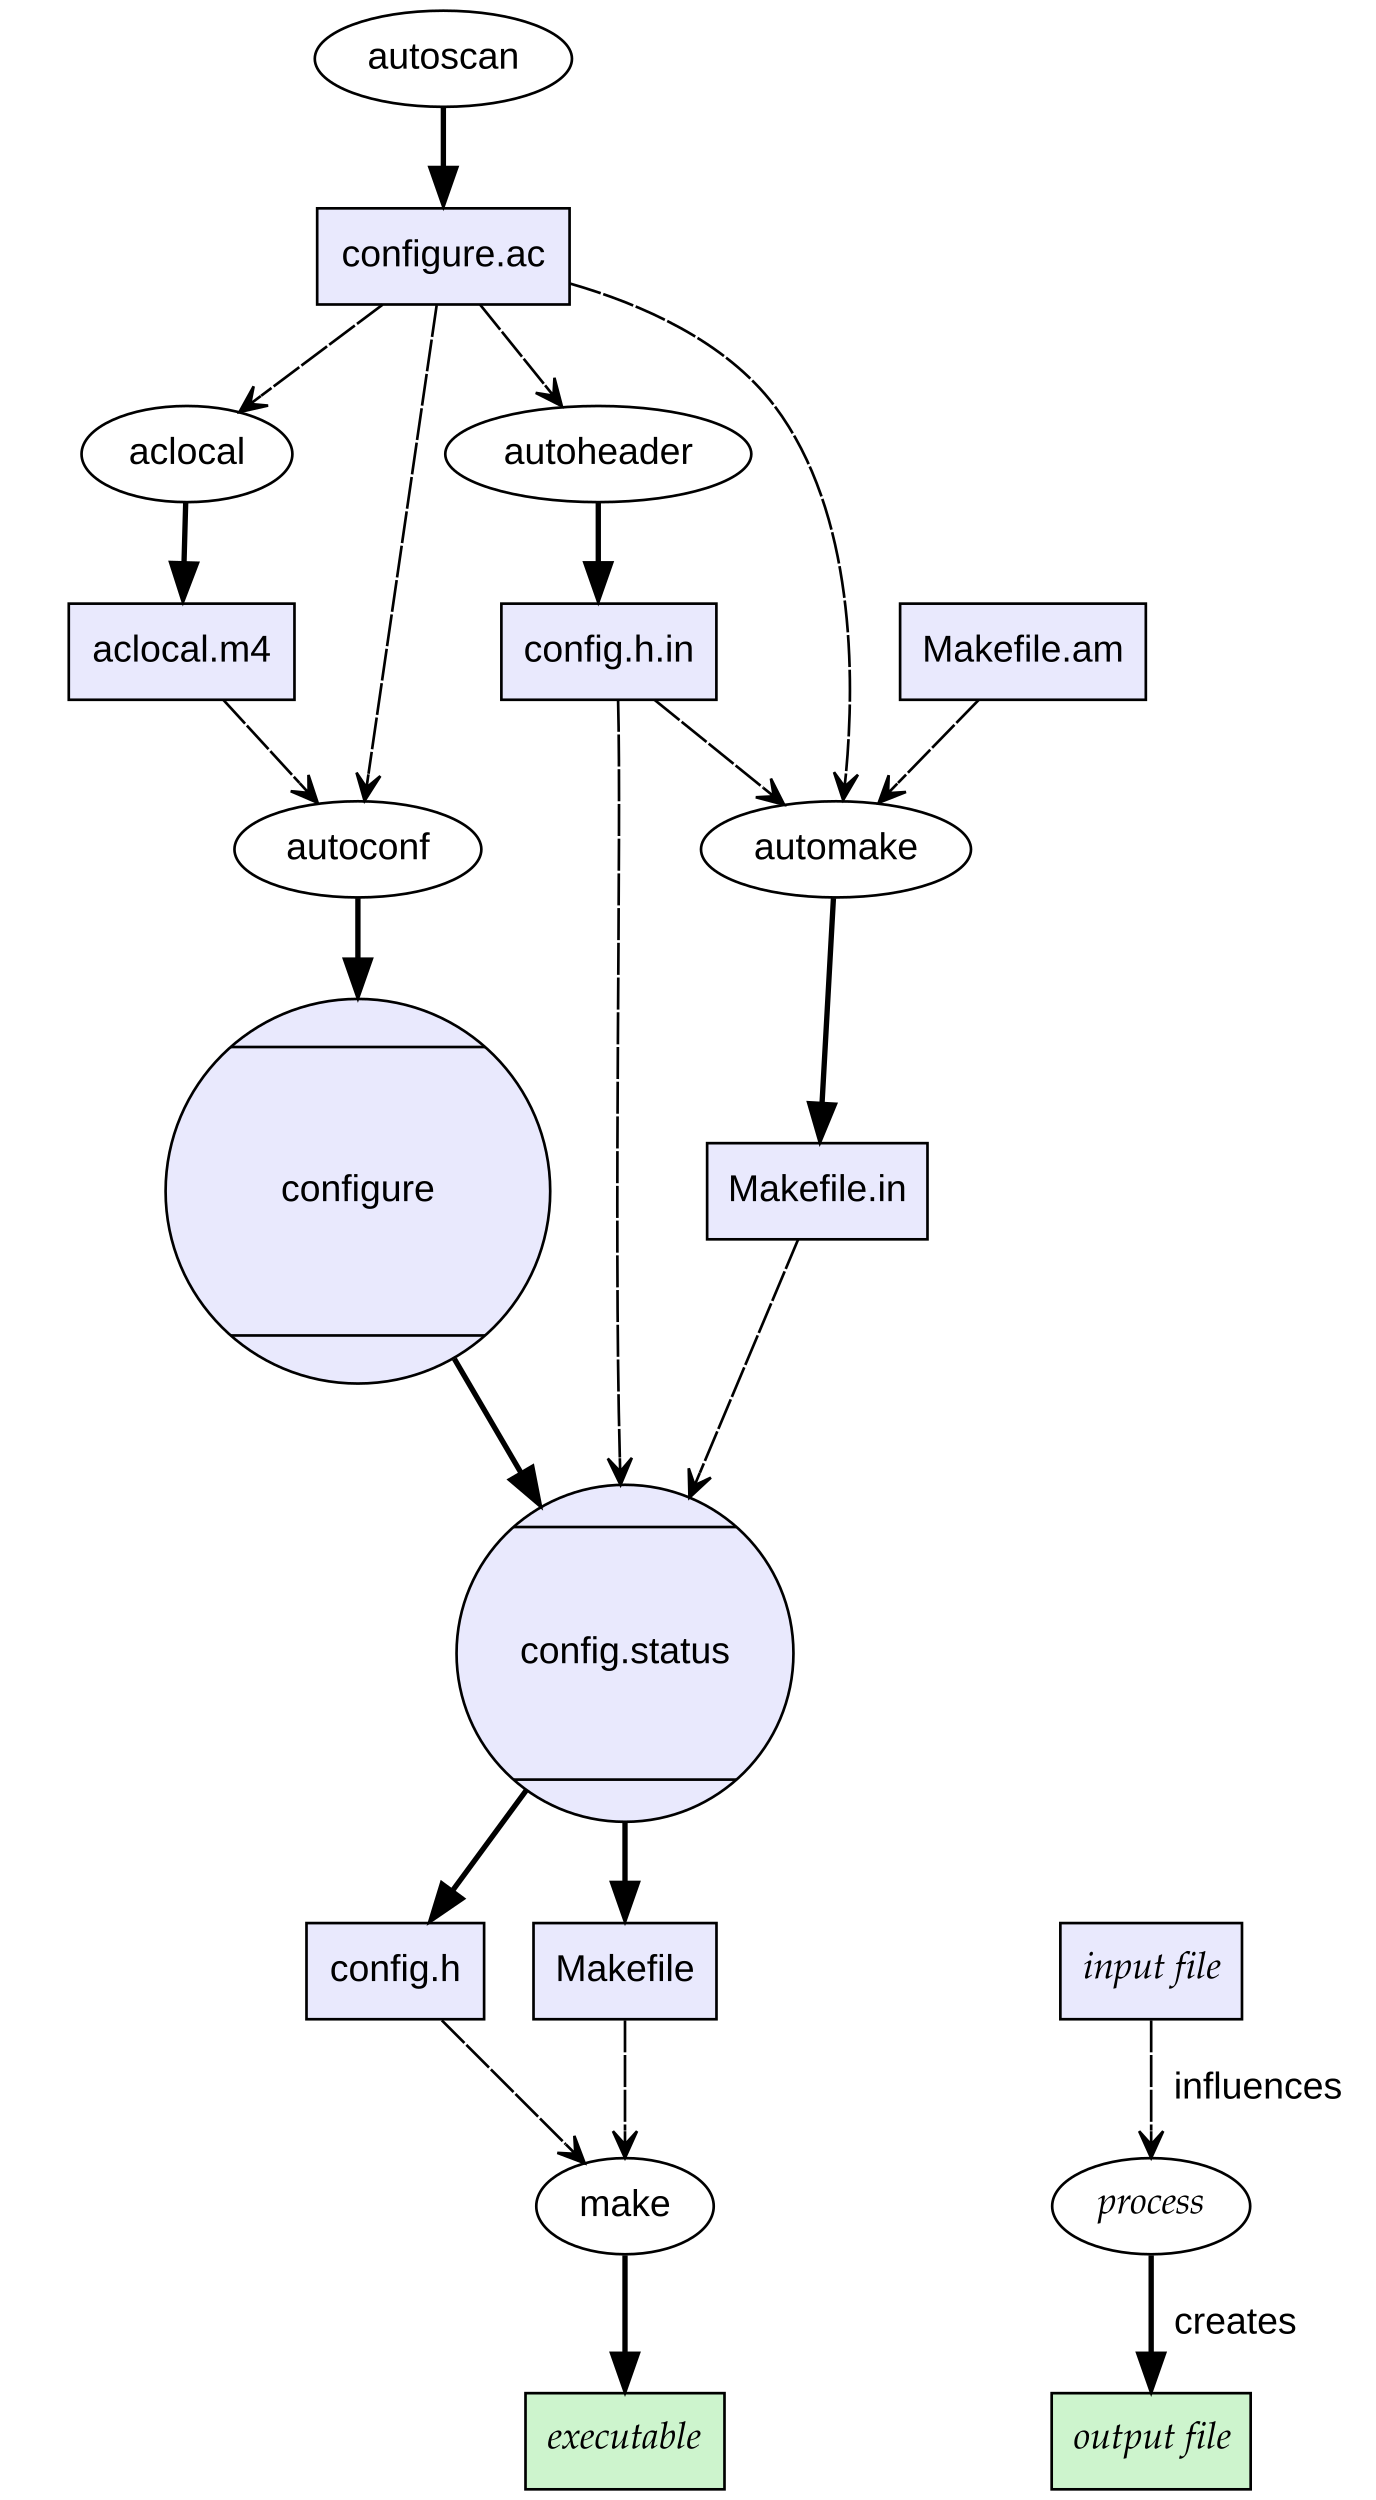
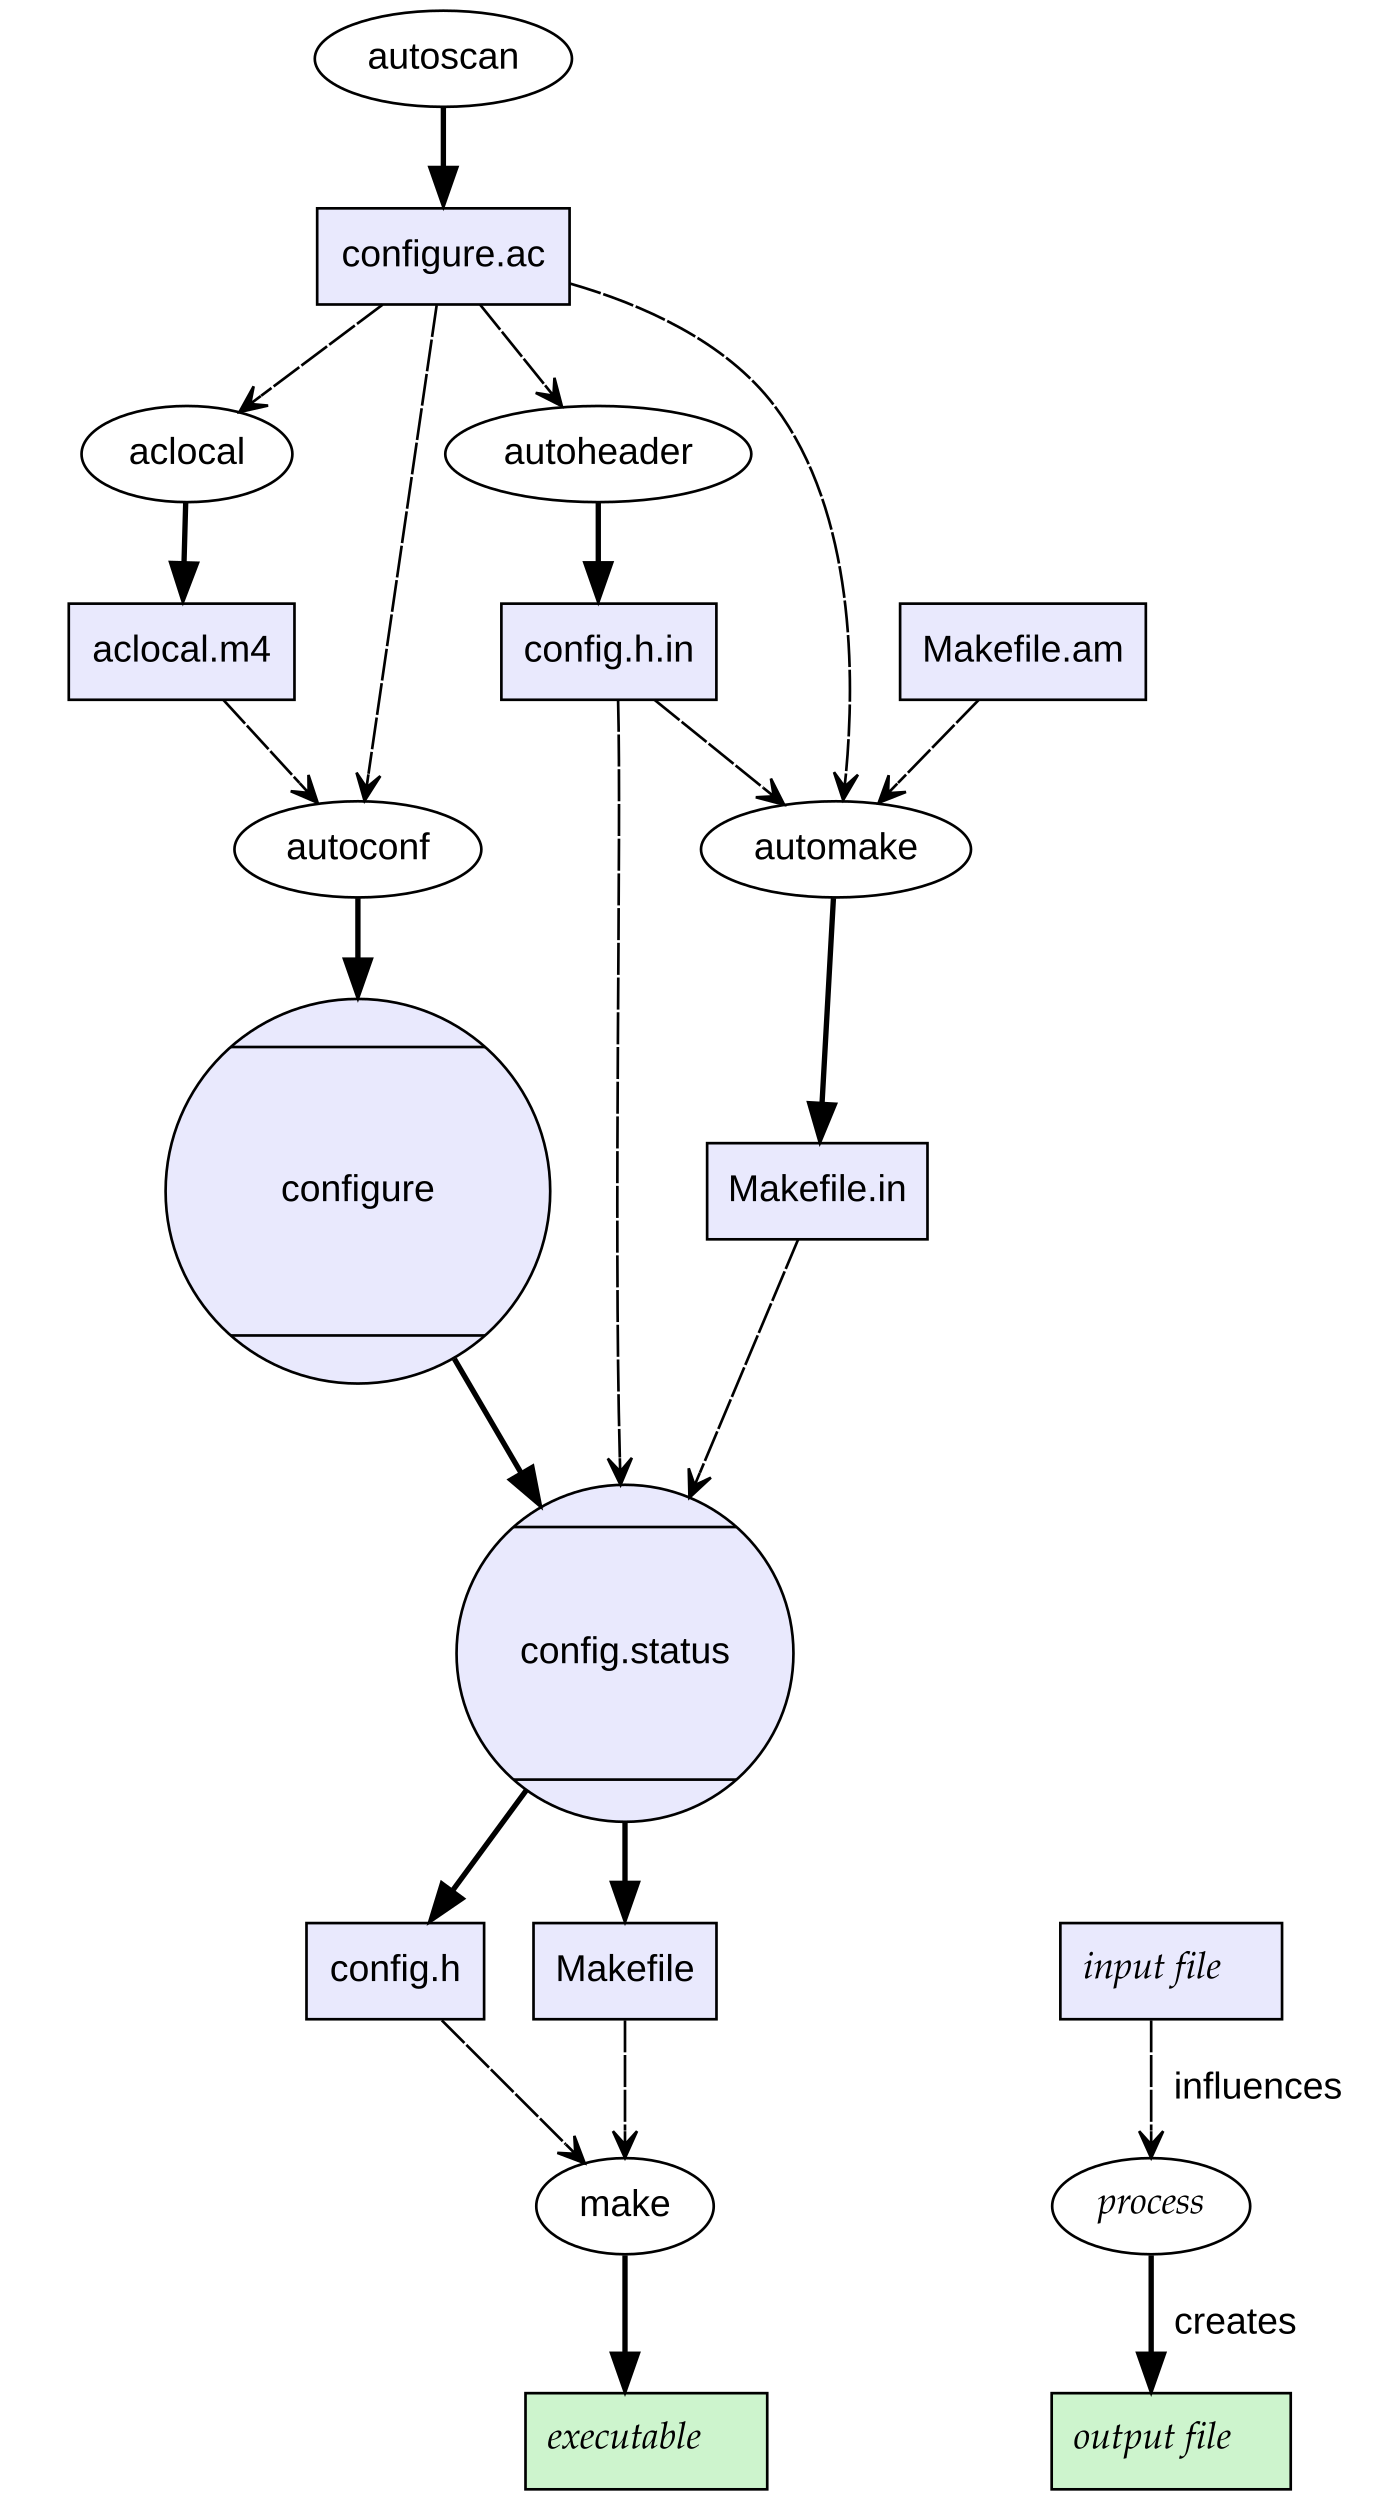
<svg xmlns="http://www.w3.org/2000/svg" width="515pt" height="936pt" viewBox="0.00 0.00 515.00 936.00" id="svg3335" version="1.1">
  <defs id="defs3643" />
  <polygon style="fill:#ffffff;stroke:#ffffff" id="polygon3340" points="512,-932 512,5 -4,5 -4,5 -4,-932 " transform="translate(4,932)" />
  <g class="node" id="node1" transform="translate(4,932)">
    <polygon style="fill:#0000f0;stroke:#000000;opacity:1;fill-opacity:0.086" id="polygon3345" points="114.75,-818 209.25,-818 209.25,-854 209.25,-854 114.75,-854 " />
    <text style="font-size:14px;text-anchor:middle;font-family:Liberation Sans" id="text3347" font-size="14.00" y="-832.3" x="162">configure.ac</text>
  </g>
  <g class="node" id="node5" transform="translate(4,932)">
    <ellipse style="fill:none;stroke:#000000" d="m 105.469,-762 c 0,9.941 -17.671,18 -39.469,18 -21.798,0 -39.469,-8.059 -39.469,-18 0,-9.941 17.671,-18 39.469,-18 21.798,0 39.469,8.059 39.469,18 z" id="ellipse3352" ry="18" rx="39.469" cy="-762" cx="66" />
    <text style="font-size:14px;text-anchor:middle;font-family:Liberation Sans" id="text3354" font-size="14.00" y="-758.3" x="66">aclocal</text>
  </g>
  <g class="edge" id="edge3" transform="translate(4,932)">
    <path style="fill:none;stroke:#000000;stroke-width:1;stroke-miterlimit:4;stroke-dasharray:12,1;stroke-dashoffset:0" id="path3359" d="m 139.249,-817.937 c -13.626,10.22 -31.049,23.287 -45.483,34.112" />
    <polygon style="fill:#000000;stroke:#000000" id="polygon3361" points="89.664,-780.748 93.664,-783.748 93.664,-783.748 93.664,-783.748 89.664,-780.748 90.964,-787.348 85.664,-777.748 85.664,-777.748 85.664,-777.748 96.364,-780.148 " />
  </g>
  <g class="node" id="node6" transform="translate(4,932)">
    <ellipse style="fill:none;stroke:#000000" d="m 176.219,-614 c 0,9.941 -20.693,18 -46.219,18 -25.526,0 -46.219,-8.059 -46.219,-18 0,-9.941 20.693,-18 46.219,-18 25.526,0 46.219,8.059 46.219,18 z" id="ellipse3366" ry="18" rx="46.219" cy="-614" cx="130" />
    <text style="font-size:14px;text-anchor:middle;font-family:Liberation Sans" id="text3368" font-size="14.00" y="-610.3" x="130">autoconf</text>
  </g>
  <g class="edge" id="edge4" transform="translate(4,932)">
    <path style="fill:none;stroke:#000000;stroke-width:1;stroke-miterlimit:4;stroke-dasharray:12,1;stroke-dashoffset:0" id="path3373" d="m 159.489,-817.737 c -5.538,38.073 -18.837,129.506 -25.518,175.436" />
    <polygon style="fill:#000000;stroke:#000000" id="polygon3375" points="133.219,-637.131 133.939,-642.079 133.939,-642.079 133.939,-642.079 133.219,-637.131 129.486,-642.726 132.499,-632.183 132.499,-632.183 132.499,-632.183 138.392,-641.431 " />
  </g>
  <g class="node" id="node7" transform="translate(4,932)">
    <ellipse style="fill:none;stroke:#000000" d="m 277.293,-762 c 0,9.941 -25.651,18 -57.293,18 -31.642,0 -57.293,-8.059 -57.293,-18 0,-9.941 25.651,-18 57.293,-18 31.642,0 57.293,8.059 57.293,18 z" id="ellipse3380" ry="18" rx="57.293" cy="-762" cx="220" />
    <text style="font-size:14px;text-anchor:middle;font-family:Liberation Sans" id="text3382" font-size="14.00" y="-758.3" x="220">autoheader</text>
  </g>
  <g class="edge" id="edge5" transform="translate(4,932)">
    <path style="fill:none;stroke:#000000;stroke-width:1;stroke-miterlimit:4;stroke-dasharray:12,1;stroke-dashoffset:0" id="path3387" d="m 175.745,-817.937 c 7.223,8.967 16.212,20.125 24.197,30.038" />
    <polygon style="fill:#000000;stroke:#000000" id="polygon3389" points="203.217,-783.834 200.08,-787.728 200.08,-787.728 200.08,-787.728 203.217,-783.834 196.576,-784.905 206.353,-779.941 206.353,-779.941 206.353,-779.941 203.585,-790.551 " />
  </g>
  <g class="node" id="node8" transform="translate(4,932)">
    <ellipse style="fill:none;stroke:#000000" d="m 359.543,-614 c 0,9.941 -22.629,18 -50.543,18 -27.914,0 -50.543,-8.059 -50.543,-18 0,-9.941 22.629,-18 50.543,-18 27.914,0 50.543,8.059 50.543,18 z" id="ellipse3394" ry="18" rx="50.543" cy="-614" cx="309" />
    <text style="font-size:14px;text-anchor:middle;font-family:Liberation Sans" id="text3396" font-size="14.00" y="-610.3" x="309">automake</text>
  </g>
  <g class="edge" id="edge6" transform="translate(4,932)">
    <path style="fill:none;stroke:#000000;stroke-width:1;stroke-miterlimit:4;stroke-dasharray:12,1;stroke-dashoffset:0" id="path3401" d="m 209.463,-825.823 c 26.664,7.68 58.18,21.469 76.537,45.823 30.292,40.188 30.031,101.971 26.756,137.428" />
    <polygon style="fill:#000000;stroke:#000000" id="polygon3403" points="312.206,-637.438 312.739,-642.41 312.739,-642.41 312.739,-642.41 312.206,-637.438 308.265,-642.889 311.674,-632.467 311.674,-632.467 311.674,-632.467 317.213,-641.93 " />
  </g>
  <g class="node" id="node2" transform="translate(4,932)">
    <ellipse style="fill:none;stroke:#000000" d="m 210.144,-910 c 0,9.941 -21.555,18 -48.144,18 -26.589,0 -48.144,-8.059 -48.144,-18 0,-9.941 21.555,-18 48.144,-18 26.589,0 48.144,8.059 48.144,18 z" id="ellipse3408" ry="18" rx="48.144" cy="-910" cx="162" />
    <text style="font-size:14px;text-anchor:middle;font-family:Liberation Sans" id="text3410" font-size="14.00" y="-906.3" x="162">autoscan</text>
  </g>
  <g class="edge" id="edge1" transform="translate(4,932)">
    <path style="fill:none;stroke:#000000;stroke-width:2" id="path3415" d="m 162,-891.937 c 0,6.716 0,14.661 0,22.392" />
    <polygon style="fill:#000000;stroke:#000000" id="polygon3417" points="156.75,-869.441 167.25,-869.441 167.25,-869.441 162,-854.441 " />
  </g>
  <g class="node" id="node3" transform="translate(4,932)">
    <polygon style="fill:#0000f0;stroke:#000000;fill-opacity:0.086" id="polygon3422" points="333,-670 425,-670 425,-706 425,-706 333,-706 " />
    <text style="font-size:14px;text-anchor:middle;font-family:Liberation Sans" id="text3424" font-size="14.00" y="-684.3" x="379">Makefile.am</text>
  </g>
  <g class="edge" id="edge10" transform="translate(4,932)">
    <path style="fill:none;stroke:#000000;stroke-width:1;stroke-miterlimit:4;stroke-dasharray:12,1;stroke-dashoffset:0" id="path3429" d="m 362.411,-669.937 c -9.021,9.279 -20.323,20.903 -30.204,31.067" />
    <polygon style="fill:#000000;stroke:#000000" id="polygon3431" points="328.474,-635.03 331.959,-638.615 331.959,-638.615 331.959,-638.615 328.474,-635.03 328.732,-641.752 324.988,-631.445 324.988,-631.445 324.988,-631.445 335.185,-635.478 " />
  </g>
  <g class="node" id="node9" transform="translate(4,932)">
    <polygon style="fill:#0000f0;stroke:#000000;fill-opacity:0.086" id="polygon3436" points="21.75,-670 106.25,-670 106.25,-706 106.25,-706 21.75,-706 " />
    <text style="font-size:14px;text-anchor:middle;font-family:Liberation Sans" id="text3438" font-size="14.00" y="-684.3" x="64">aclocal.m4</text>
  </g>
  <g class="edge" id="edge7" transform="translate(4,932)">
    <path style="fill:none;stroke:#000000;stroke-width:2" id="path3443" d="m 65.526,-743.937 c -0.186,6.716 -0.407,14.661 -0.622,22.392" />
    <polygon style="fill:#000000;stroke:#000000" id="polygon3445" points="59.653,-721.581 70.149,-721.289 70.149,-721.289 64.484,-706.441 " />
  </g>
  <g class="node" id="node12" transform="translate(4,932)">
    <ellipse style="fill:#0000f0;stroke:#000000;fill-opacity:0.086" d="m 202,-486 c 0,39.764 -32.236,72 -72,72 -39.765,0 -72,-32.236 -72,-72 0,-39.764 32.235,-72 72,-72 39.764,0 72,32.236 72,72 z" id="ellipse3450" ry="72" rx="72" cy="-486" cx="130" />
    <polyline style="fill:none;stroke:#000000" id="polyline3452" points="177.621,-540 82.379,-540 " />
    <polyline style="fill:none;stroke:#000000" id="polyline3454" points="177.621,-432 82.379,-432 " />
    <text style="font-size:14px;text-anchor:middle;font-family:Liberation Sans" id="text3456" font-size="14.00" y="-482.3" x="130">configure</text>
  </g>
  <g class="edge" id="edge13" transform="translate(4,932)">
    <path style="fill:none;stroke:#000000;stroke-width:2" id="path3461" d="m 130,-595.744 c 0,6.397 0,14.16 0,22.563" />
    <polygon style="fill:#000000;stroke:#000000" id="polygon3463" points="124.75,-573.051 135.25,-573.051 135.25,-573.051 130,-558.051 " />
  </g>
  <g class="node" id="node10" transform="translate(7.966102,932)">
    <polygon style="fill:#0000f0;stroke:#000000;fill-opacity:0.086" id="polygon3468" points="260.25,-670 260.25,-706 260.25,-706 179.75,-706 179.75,-670 " />
    <text style="font-size:14px;text-anchor:middle;font-family:Liberation Sans" id="text3470" font-size="14.00" y="-684.3" x="220">config.h.in</text>
  </g>
  <g class="edge" id="edge8" transform="translate(4,932)">
    <path style="fill:none;stroke:#000000;stroke-width:2" id="path3475" d="m 220,-743.937 c 0,6.716 0,14.661 0,22.392" />
    <polygon style="fill:#000000;stroke:#000000" id="polygon3477" points="214.75,-721.441 225.25,-721.441 225.25,-721.441 220,-706.441 " />
  </g>
  <g class="node" id="node11" transform="translate(4,932)">
    <polygon style="fill:#0000f0;stroke:#000000;fill-opacity:0.086" id="polygon3482" points="260.75,-468 343.25,-468 343.25,-504 343.25,-504 260.75,-504 " />
    <text style="font-size:14px;text-anchor:middle;font-family:Liberation Sans" id="text3484" font-size="14.00" y="-482.3" x="302">Makefile.in</text>
  </g>
  <g class="edge" id="edge11" transform="translate(4,932)">
    <path style="fill:none;stroke:#000000;stroke-width:2" id="path3489" d="m 308.041,-595.744 c -1.089,19.604 -2.89,52.031 -4.243,76.384" />
    <polygon style="fill:#000000;stroke:#000000" id="polygon3491" points="298.537,-519.315 309.021,-518.733 309.021,-518.733 302.947,-504.047 " />
  </g>
  <g class="edge" id="edge12" transform="translate(4,932)">
    <path style="fill:none;stroke:#000000;stroke-width:1;stroke-miterlimit:4;stroke-dasharray:12,1;stroke-dashoffset:0" id="path3496" d="m 79.641,-669.937 c 8.505,9.279 19.162,20.903 28.479,31.067" />
    <polygon style="fill:#000000;stroke:#000000" id="polygon3498" points="111.547,-635.131 108.168,-638.816 108.168,-638.816 108.168,-638.816 111.547,-635.131 104.851,-635.776 114.925,-631.445 114.925,-631.445 114.925,-631.445 111.485,-641.857 " />
  </g>
  <g class="edge" id="edge9" transform="translate(4,932)">
    <path style="fill:none;stroke:#000000;stroke-width:1;stroke-miterlimit:4;stroke-dasharray:12,1;stroke-dashoffset:0" id="path3503" d="m 241.092,-669.937 c 12.174,9.849 27.617,22.342 40.698,32.925" />
    <polygon style="fill:#000000;stroke:#000000" id="polygon3505" points="285.693,-633.855 281.806,-637 281.806,-637 281.806,-637 285.693,-633.855 278.975,-633.501 289.58,-630.71 289.58,-630.71 289.58,-630.71 284.636,-640.498 " />
  </g>
  <g class="node" id="node15" transform="translate(4,932)">
    <ellipse style="fill:#0000f0;stroke:#000000;fill-opacity:0.086" d="m 293.067,-313 c 0,34.843 -28.236,63.089 -63.067,63.089 -34.831,0 -63.067,-28.246 -63.067,-63.089 0,-34.843 28.236,-63.089 63.067,-63.089 34.831,0 63.067,28.246 63.067,63.089 z" id="ellipse3510" ry="63.089" rx="63.067" cy="-313" cx="230" />
    <polyline style="fill:none;stroke:#000000" id="polyline3512" points="271.668,-360.283 188.332,-360.283 " />
    <polyline style="fill:none;stroke:#000000" id="polyline3514" points="271.668,-265.717 188.332,-265.717 " />
    <text style="font-size:14px;text-anchor:middle;font-family:Liberation Sans" id="text3516" font-size="14.00" y="-309.3" x="230">config.status</text>
  </g>
  <g class="edge" id="edge14" transform="translate(4,932)">
    <path style="fill:none;stroke:#000000;stroke-width:1;stroke-miterlimit:4;stroke-dasharray:12,1;stroke-dashoffset:0" id="path3521" d="m 227.41,-670.006 c 1.335,49.807 -1.726,195.004 0.651,283.695" />
    <polygon style="fill:#000000;stroke:#000000" id="polygon3523" points="228.202,-381.047 228.068,-386.045 228.068,-386.045 228.068,-386.045 228.202,-381.047 223.57,-385.925 228.336,-376.049 228.336,-376.049 228.336,-376.049 232.567,-386.166 " />
  </g>
  <g class="edge" id="edge15" transform="translate(4,932)">
    <path style="fill:none;stroke:#000000;stroke-width:1;stroke-miterlimit:4;stroke-dasharray:12,1;stroke-dashoffset:0" id="path3528" d="m 294.833,-467.979 c -8.579,20.376 -23.463,55.724 -36.807,87.417" />
    <polygon style="fill:#000000;stroke:#000000" id="polygon3530" points="256.067,-375.909 258.007,-380.517 258.007,-380.517 258.007,-380.517 256.067,-375.909 253.86,-382.264 254.127,-371.301 254.127,-371.301 254.127,-371.301 262.155,-378.771 " />
  </g>
  <g class="edge" id="edge16" transform="translate(4,932)">
    <path style="fill:none;stroke:#000000;stroke-width:2" id="path3535" d="m 166.102,-423.265 c 8.055,13.774 16.633,28.443 24.803,42.413" />
    <polygon style="fill:#000000;stroke:#000000" id="polygon3537" points="186.478,-378.022 195.542,-383.323 195.542,-383.323 198.582,-367.724 " />
  </g>
  <g class="node" id="node13" transform="translate(4,932)">
    <polygon style="fill:#0000f0;stroke:#000000;fill-opacity:0.086" id="polygon3542" points="110.75,-176 177.25,-176 177.25,-212 177.25,-212 110.75,-212 " />
    <text style="font-size:14px;text-anchor:middle;font-family:Liberation Sans" id="text3544" font-size="14.00" y="-190.3" x="144">config.h</text>
  </g>
  <g class="node" id="node18" transform="translate(4,932)">
    <ellipse style="fill:none;stroke:#000000" d="m 263.221,-106 c 0,9.941 -14.873,18 -33.221,18 -18.347,0 -33.221,-8.059 -33.221,-18 0,-9.941 14.873,-18 33.221,-18 18.347,0 33.221,8.059 33.221,18 z" id="ellipse3549" ry="18" rx="33.221" cy="-106" cx="230" />
    <text style="font-size:14px;text-anchor:middle;font-family:Liberation Sans" id="text3551" font-size="14.00" y="-102.3" x="230">make</text>
  </g>
  <g class="edge" id="edge21" transform="translate(4,932)">
    <path style="fill:none;stroke:#000000;stroke-width:1;stroke-miterlimit:4;stroke-dasharray:12,1;stroke-dashoffset:0" id="path3556" d="m 161.403,-175.597 c 13.375,13.375 31.944,31.944 46.39,46.39" />
    <polygon style="fill:#000000;stroke:#000000" id="polygon3558" points="211.386,-125.614 207.85,-129.15 207.85,-129.15 207.85,-129.15 211.386,-125.614 204.668,-125.968 214.922,-122.078 214.922,-122.078 214.922,-122.078 211.032,-132.332 " />
  </g>
  <g class="node" id="node14" transform="translate(4,932)">
    <polygon style="fill:#0000f0;stroke:#000000;fill-opacity:0.086" id="polygon3563" points="195.75,-176 264.25,-176 264.25,-212 264.25,-212 195.75,-212 " />
    <text style="font-size:14px;text-anchor:middle;font-family:Liberation Sans" id="text3565" font-size="14.00" y="-190.3" x="230">Makefile</text>
  </g>
  <g class="edge" id="edge22" transform="translate(4,932)">
    <path style="fill:none;stroke:#000000;stroke-width:1;stroke-miterlimit:4;stroke-dasharray:12,1;stroke-dashoffset:0" id="path3570" d="m 230,-175.597 c 0,11.851 0,27.78 0,41.305" />
    <polygon style="fill:#000000;stroke:#000000" id="polygon3572" points="230,-129.084 230,-134.084 230,-134.084 230,-134.084 230,-129.084 225.5,-134.084 230,-124.084 230,-124.084 230,-124.084 234.5,-134.084 " />
  </g>
  <g class="edge" id="edge18" transform="translate(4,932)">
    <path style="fill:none;stroke:#000000;stroke-width:2" id="path3577" d="m 193.029,-261.702 c -9.358,12.731 -19.105,25.992 -27.42,37.304" />
    <polygon style="fill:#000000;stroke:#000000" id="polygon3579" points="161.268,-227.357 169.729,-221.138 169.729,-221.138 156.615,-212.162 " />
  </g>
  <g class="edge" id="edge19" transform="translate(4,932)">
    <path style="fill:none;stroke:#000000;stroke-width:2" id="path3584" d="m 230,-249.732 c 0,7.628 0,15.171 0,22.106" />
    <polygon style="fill:#000000;stroke:#000000" id="polygon3586" points="224.75,-227.368 235.25,-227.368 235.25,-227.368 230,-212.368 " />
  </g>
  <g class="node" id="node20" transform="translate(4,932)">
-     <polygon style="fill:#0000f0;stroke:#000000;fill-opacity:0.086" id="polygon3591" points="393,-176 461,-176 461,-212 461,-212 393,-212 " />
+     <polygon style="fill:#0000f0;stroke:#000000;fill-opacity:0.086" id="polygon3591" points="393,-176 476,-176 476,-212 461,-212 393,-212 " />
    <text style="font-size:14px;font-style:italic;text-anchor:start;font-family:URW Palladio L" id="text3593" font-size="14.00" font-style="italic" y="-191.3" x="401.5">input file</text>
  </g>
  <g class="node" id="node19" transform="translate(4,932)">
-     <polygon style="fill:#00c800;stroke:#000000;fill-opacity:0.196" id="polygon3598" points="192.75,0 267.25,0 267.25,-36 267.25,-36 192.75,-36 " />
+     <polygon style="fill:#00c800;stroke:#000000;fill-opacity:0.196" id="polygon3598" points="192.75,0 283.25,0 283.25,-36 267.25,-36 192.75,-36 " />
    <text style="font-size:14px;font-style:italic;text-anchor:start;font-family:URW Palladio L" id="text3600" font-size="14.00" font-style="italic" y="-15.3" x="201">executable</text>
  </g>
  <g class="edge" id="edge24" transform="translate(4,932)">
    <path style="fill:none;stroke:#000000;stroke-width:2" id="path3605" d="m 230,-87.597 c 0,10.443 0,24.052 0,36.393" />
    <polygon style="fill:#000000;stroke:#000000" id="polygon3607" points="224.75,-51.084 235.25,-51.084 235.25,-51.084 230,-36.084 " />
  </g>
  <g class="node" id="node21" transform="translate(4,932)">
    <ellipse style="fill:none;stroke:#000000" d="m 464.07,-106 c 0,9.941 -16.597,18 -37.07,18 -20.473,0 -37.07,-8.059 -37.07,-18 0,-9.941 16.597,-18 37.07,-18 20.473,0 37.07,8.059 37.07,18 z" id="ellipse3612" ry="18" rx="37.07" cy="-106" cx="427" />
    <text style="font-size:14px;font-style:italic;text-anchor:start;font-family:URW Palladio L" id="text3614" font-size="14.00" font-style="italic" y="-103.3" x="407">process</text>
  </g>
  <g class="edge" id="edge26" transform="translate(4,932)">
    <path style="fill:none;stroke:#000000;stroke-width:1;stroke-miterlimit:4;stroke-dasharray:12,1;stroke-dashoffset:0" id="path3619" d="m 427,-175.597 c 0,11.851 0,27.78 0,41.305" />
    <polygon style="fill:#000000;stroke:#000000" id="polygon3621" points="427,-129.084 427,-134.084 427,-134.084 427,-134.084 427,-129.084 422.5,-134.084 427,-124.084 427,-124.084 427,-124.084 431.5,-134.084 " />
    <text style="font-size:14px;text-anchor:middle;font-family:Liberation Sans" id="text3623" font-size="14.00" y="-146.3" x="467"> influences  </text>
  </g>
  <g class="node" id="node22" transform="translate(4,932)">
-     <polygon style="fill:#00c800;stroke:#000000;fill-opacity:0.196" id="polygon3628" points="389.75,0 464.25,0 464.25,-36 464.25,-36 389.75,-36 " />
+     <polygon style="fill:#00c800;stroke:#000000;fill-opacity:0.196" id="polygon3628" points="389.75,0 479.25,0 479.25,-36 464.25,-36 389.75,-36 " />
    <text style="font-size:14px;font-style:italic;text-anchor:start;font-family:URW Palladio L" id="text3630" font-size="14.00" font-style="italic" y="-15.3" x="398">output file</text>
  </g>
  <g class="edge" id="edge27" transform="translate(4,932)">
    <path style="fill:none;stroke:#000000;stroke-width:2" id="path3635" d="m 427,-87.597 c 0,10.443 0,24.052 0,36.393" />
    <polygon style="fill:#000000;stroke:#000000" id="polygon3637" points="421.75,-51.084 432.25,-51.084 432.25,-51.084 427,-36.084 " />
    <text style="font-size:14px;text-anchor:middle;font-family:Liberation Sans" id="text3639" font-size="14.00" y="-58.3" x="458.5"> creates  </text>
  </g>
</svg>
